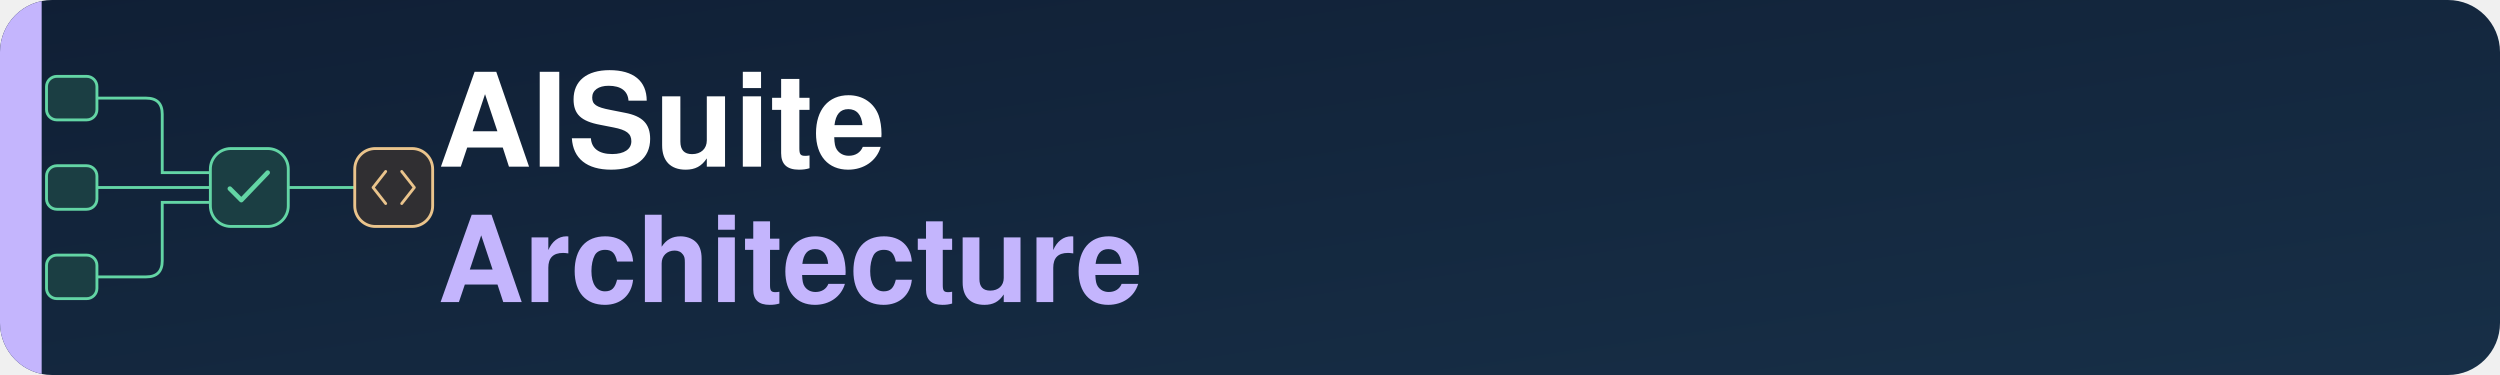
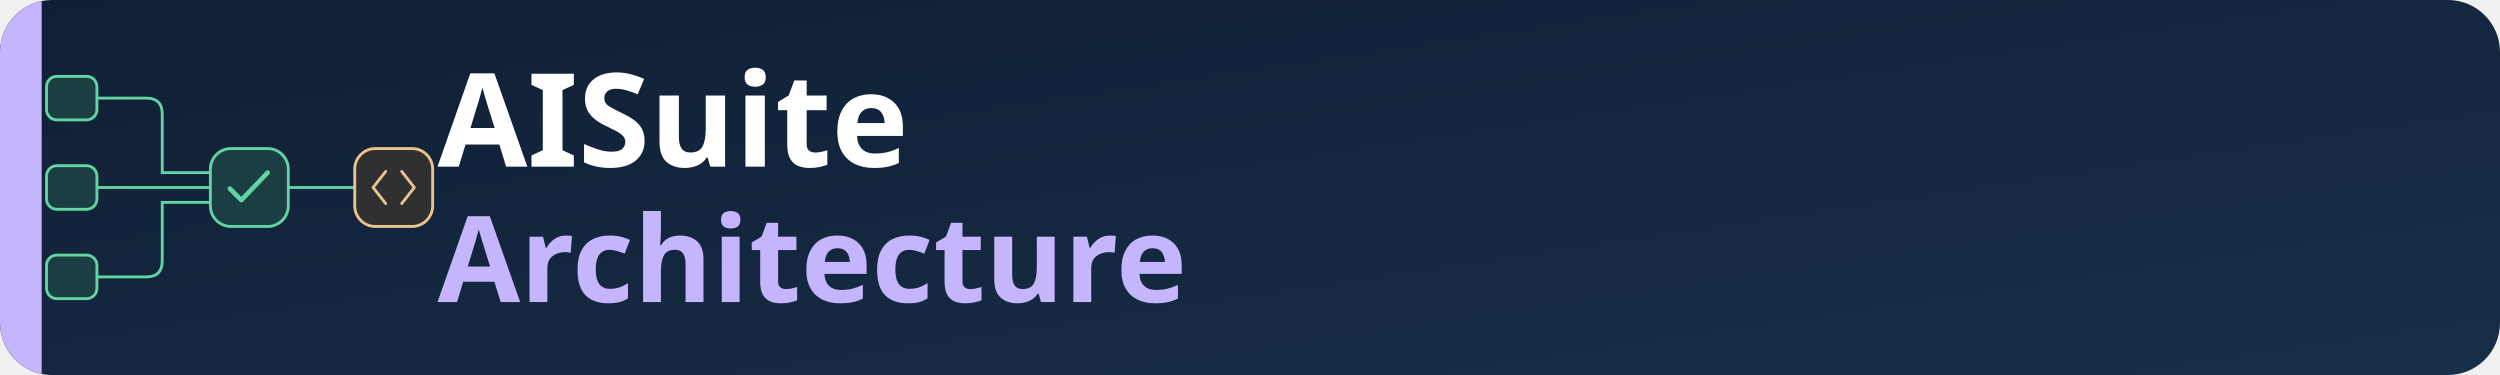
<svg xmlns="http://www.w3.org/2000/svg" width="480" height="72" viewBox="0 0 480 72" role="img" aria-label="AISuite — Architecture">
  <defs>
    <linearGradient id="background" x2="1" y2="1">
      <stop stop-color="#101f35" />
      <stop offset="1" stop-color="#172f47" />
    </linearGradient>
    <clipPath id="rounded">
      <rect width="480" height="72" rx="10" />
    </clipPath>
  </defs>
  <g clip-path="url(#rounded)">
    <rect width="480" height="72" fill="url(#background)" />
    <rect width="8" height="72" fill="#c4b5fd" />
  </g>
  <g transform="translate(46 36) scale(0.22) translate(-1039.5 -160)">
    <g fill="none" stroke="#63d5a5" stroke-width="2.5">
      <path d="M915 82h43q14 0 14 14v51h42M915 160h99M915 238h43q14 0 14-14v-51h42M1082 160h58" />
      <rect x="871" y="63" width="44" height="38" rx="9" fill="#1b3e43" />
      <rect x="871" y="141" width="44" height="38" rx="9" fill="#1b3e43" />
      <rect x="871" y="219" width="44" height="38" rx="9" fill="#1b3e43" />
      <rect x="1014" y="126" width="68" height="68" rx="18" fill="#1b3e43" />
      <path d="m1031 161 10 10 23-24" stroke-width="4" stroke-linecap="round" stroke-linejoin="round" />
      <rect x="1140" y="126" width="68" height="68" rx="18" fill="#302f32" stroke="#eac48c" />
      <path d="m1167 146-11 14 11 14m14-28 11 14-11 14" stroke="#eac48c" stroke-linecap="round" stroke-linejoin="round" />
    </g>
  </g>
-   <text x="84" y="32" font-family="Segoe UI,Helvetica,Arial,sans-serif" font-size="25" font-weight="700" fill="#ffffff">AISuite</text>
-   <text x="84" y="58" text-anchor="start" font-family="Segoe UI,Helvetica,Arial,sans-serif" font-size="23" font-weight="600" fill="#c4b5fd">Architecture</text>
+   <text x="84" y="32" font-family="-apple-system, &quot;Segoe UI&quot;, &quot;Noto Sans&quot;, Helvetica, Arial, sans-serif" font-size="25" font-weight="700" fill="#ffffff">AISuite</text>
+   <text x="84" y="58" text-anchor="start" font-family="-apple-system, &quot;Segoe UI&quot;, &quot;Noto Sans&quot;, Helvetica, Arial, sans-serif" font-size="23" font-weight="600" fill="#c4b5fd">Architecture</text>
</svg>
